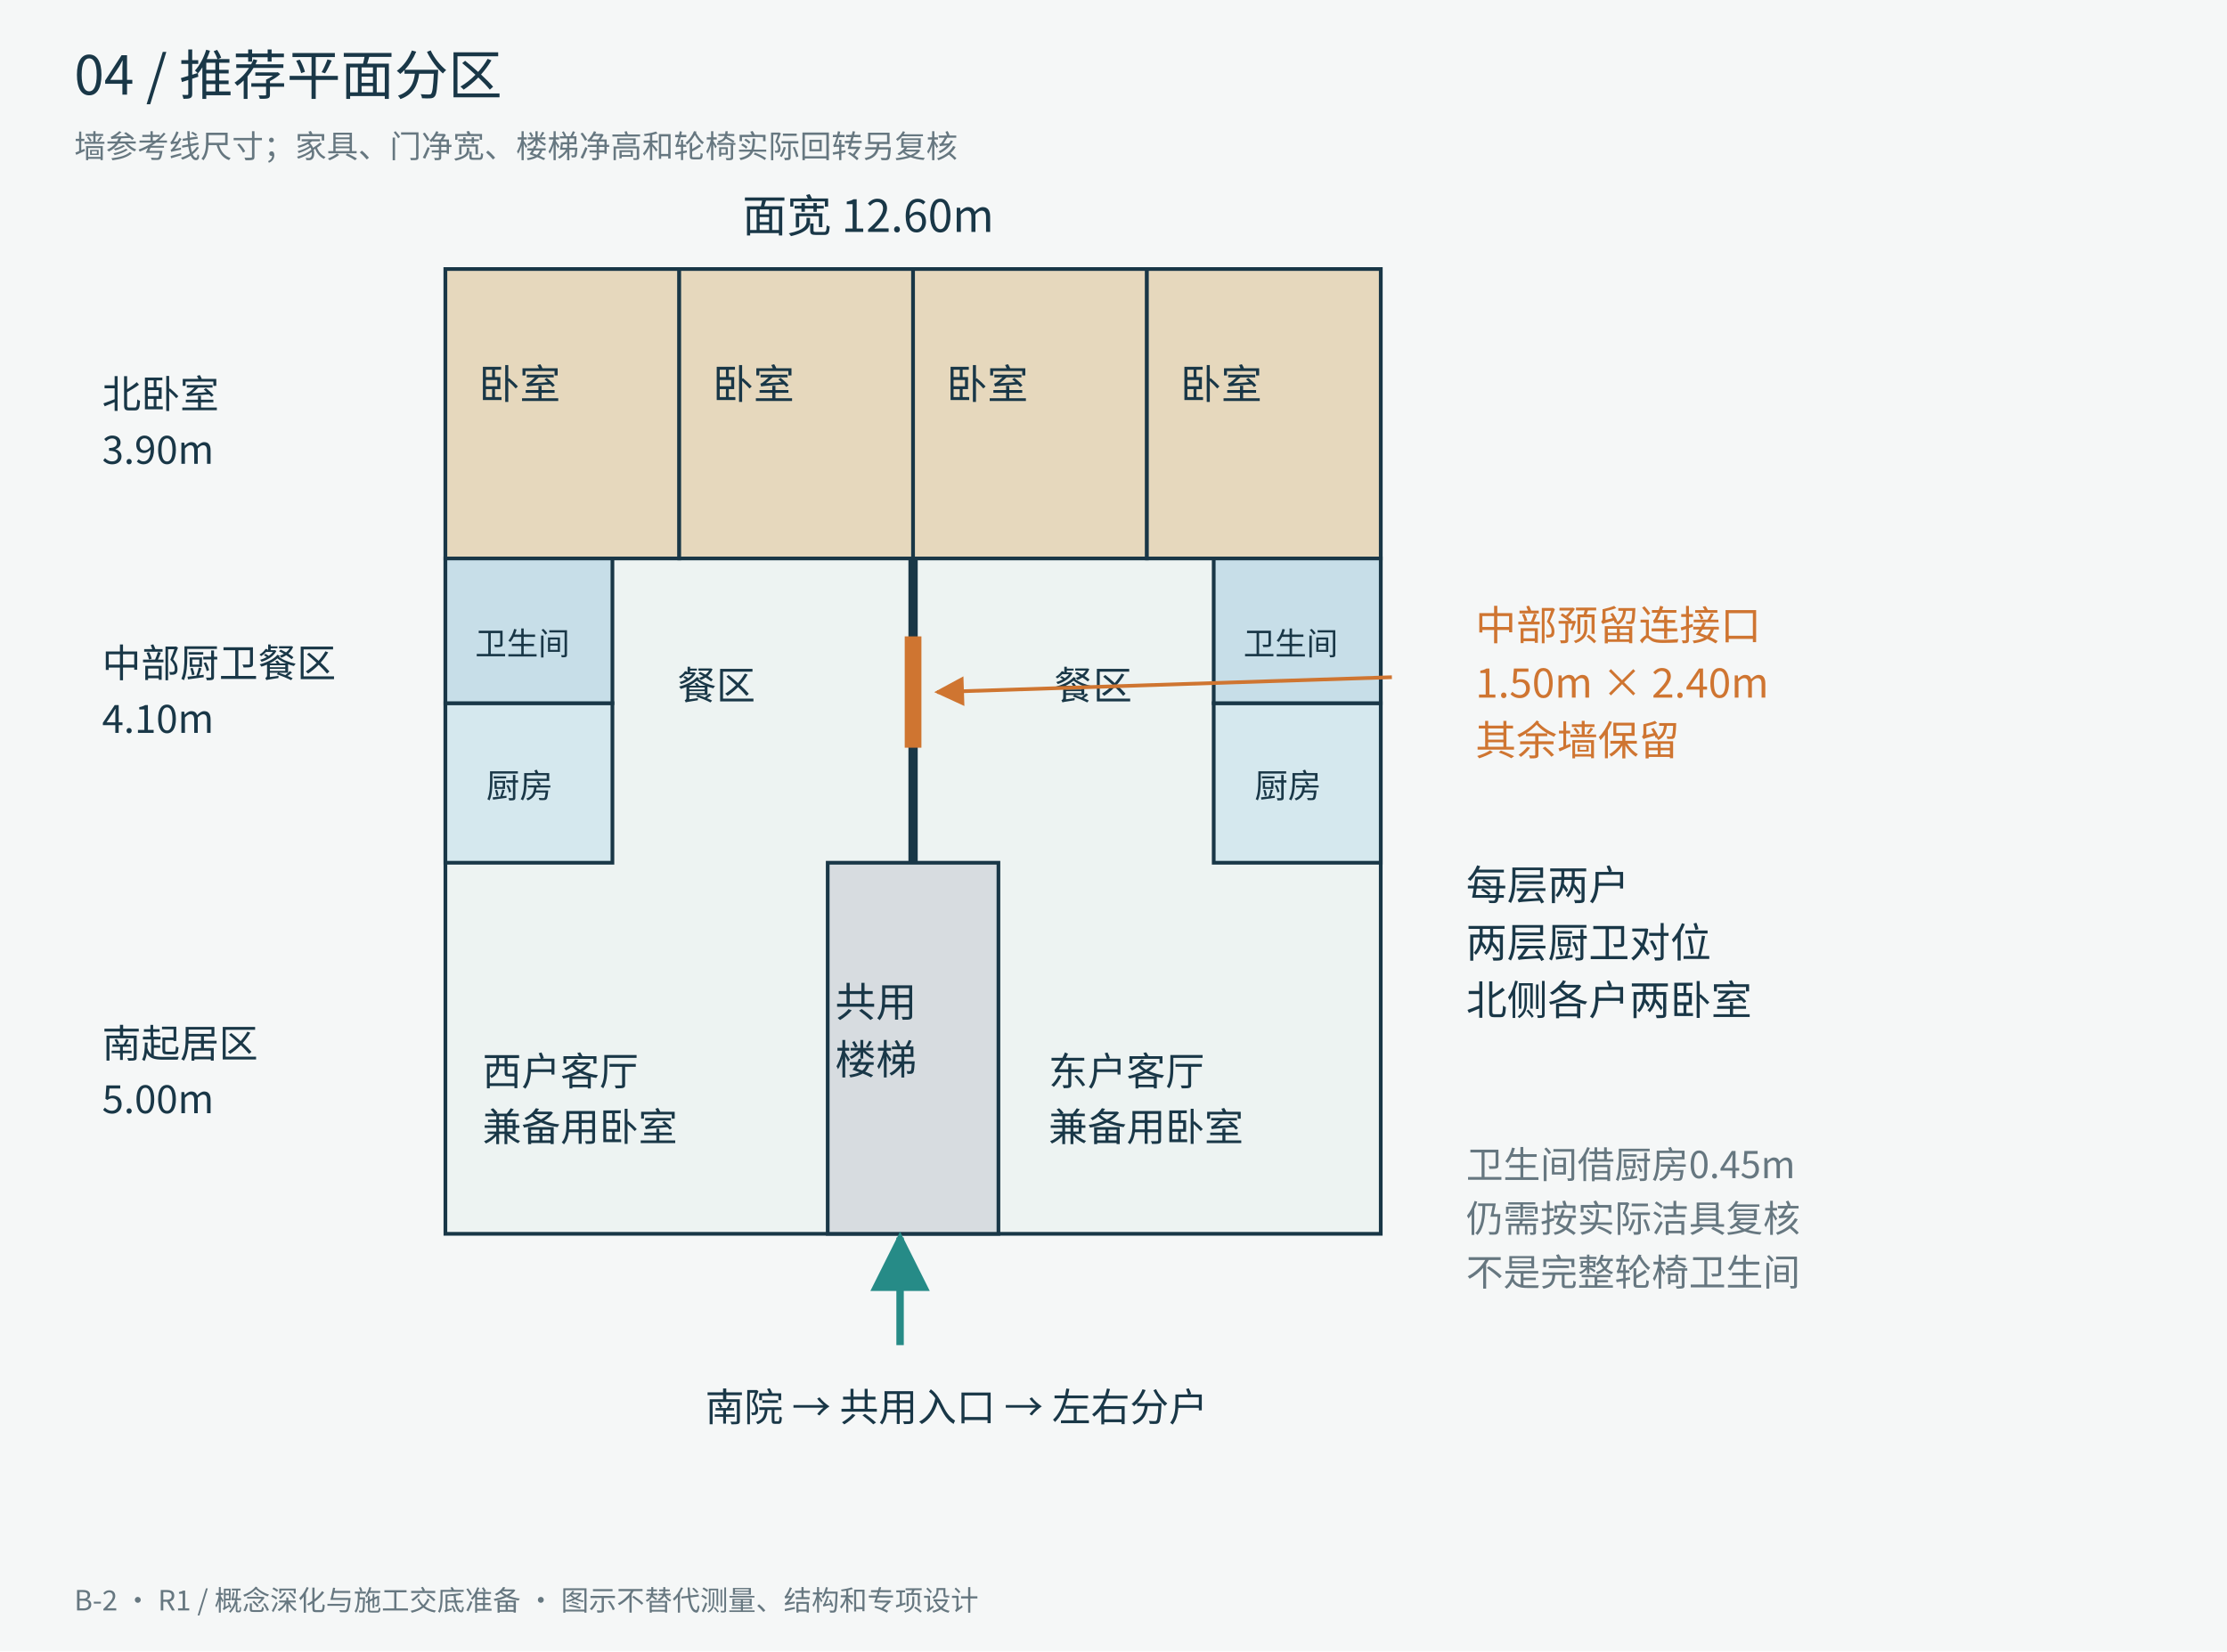
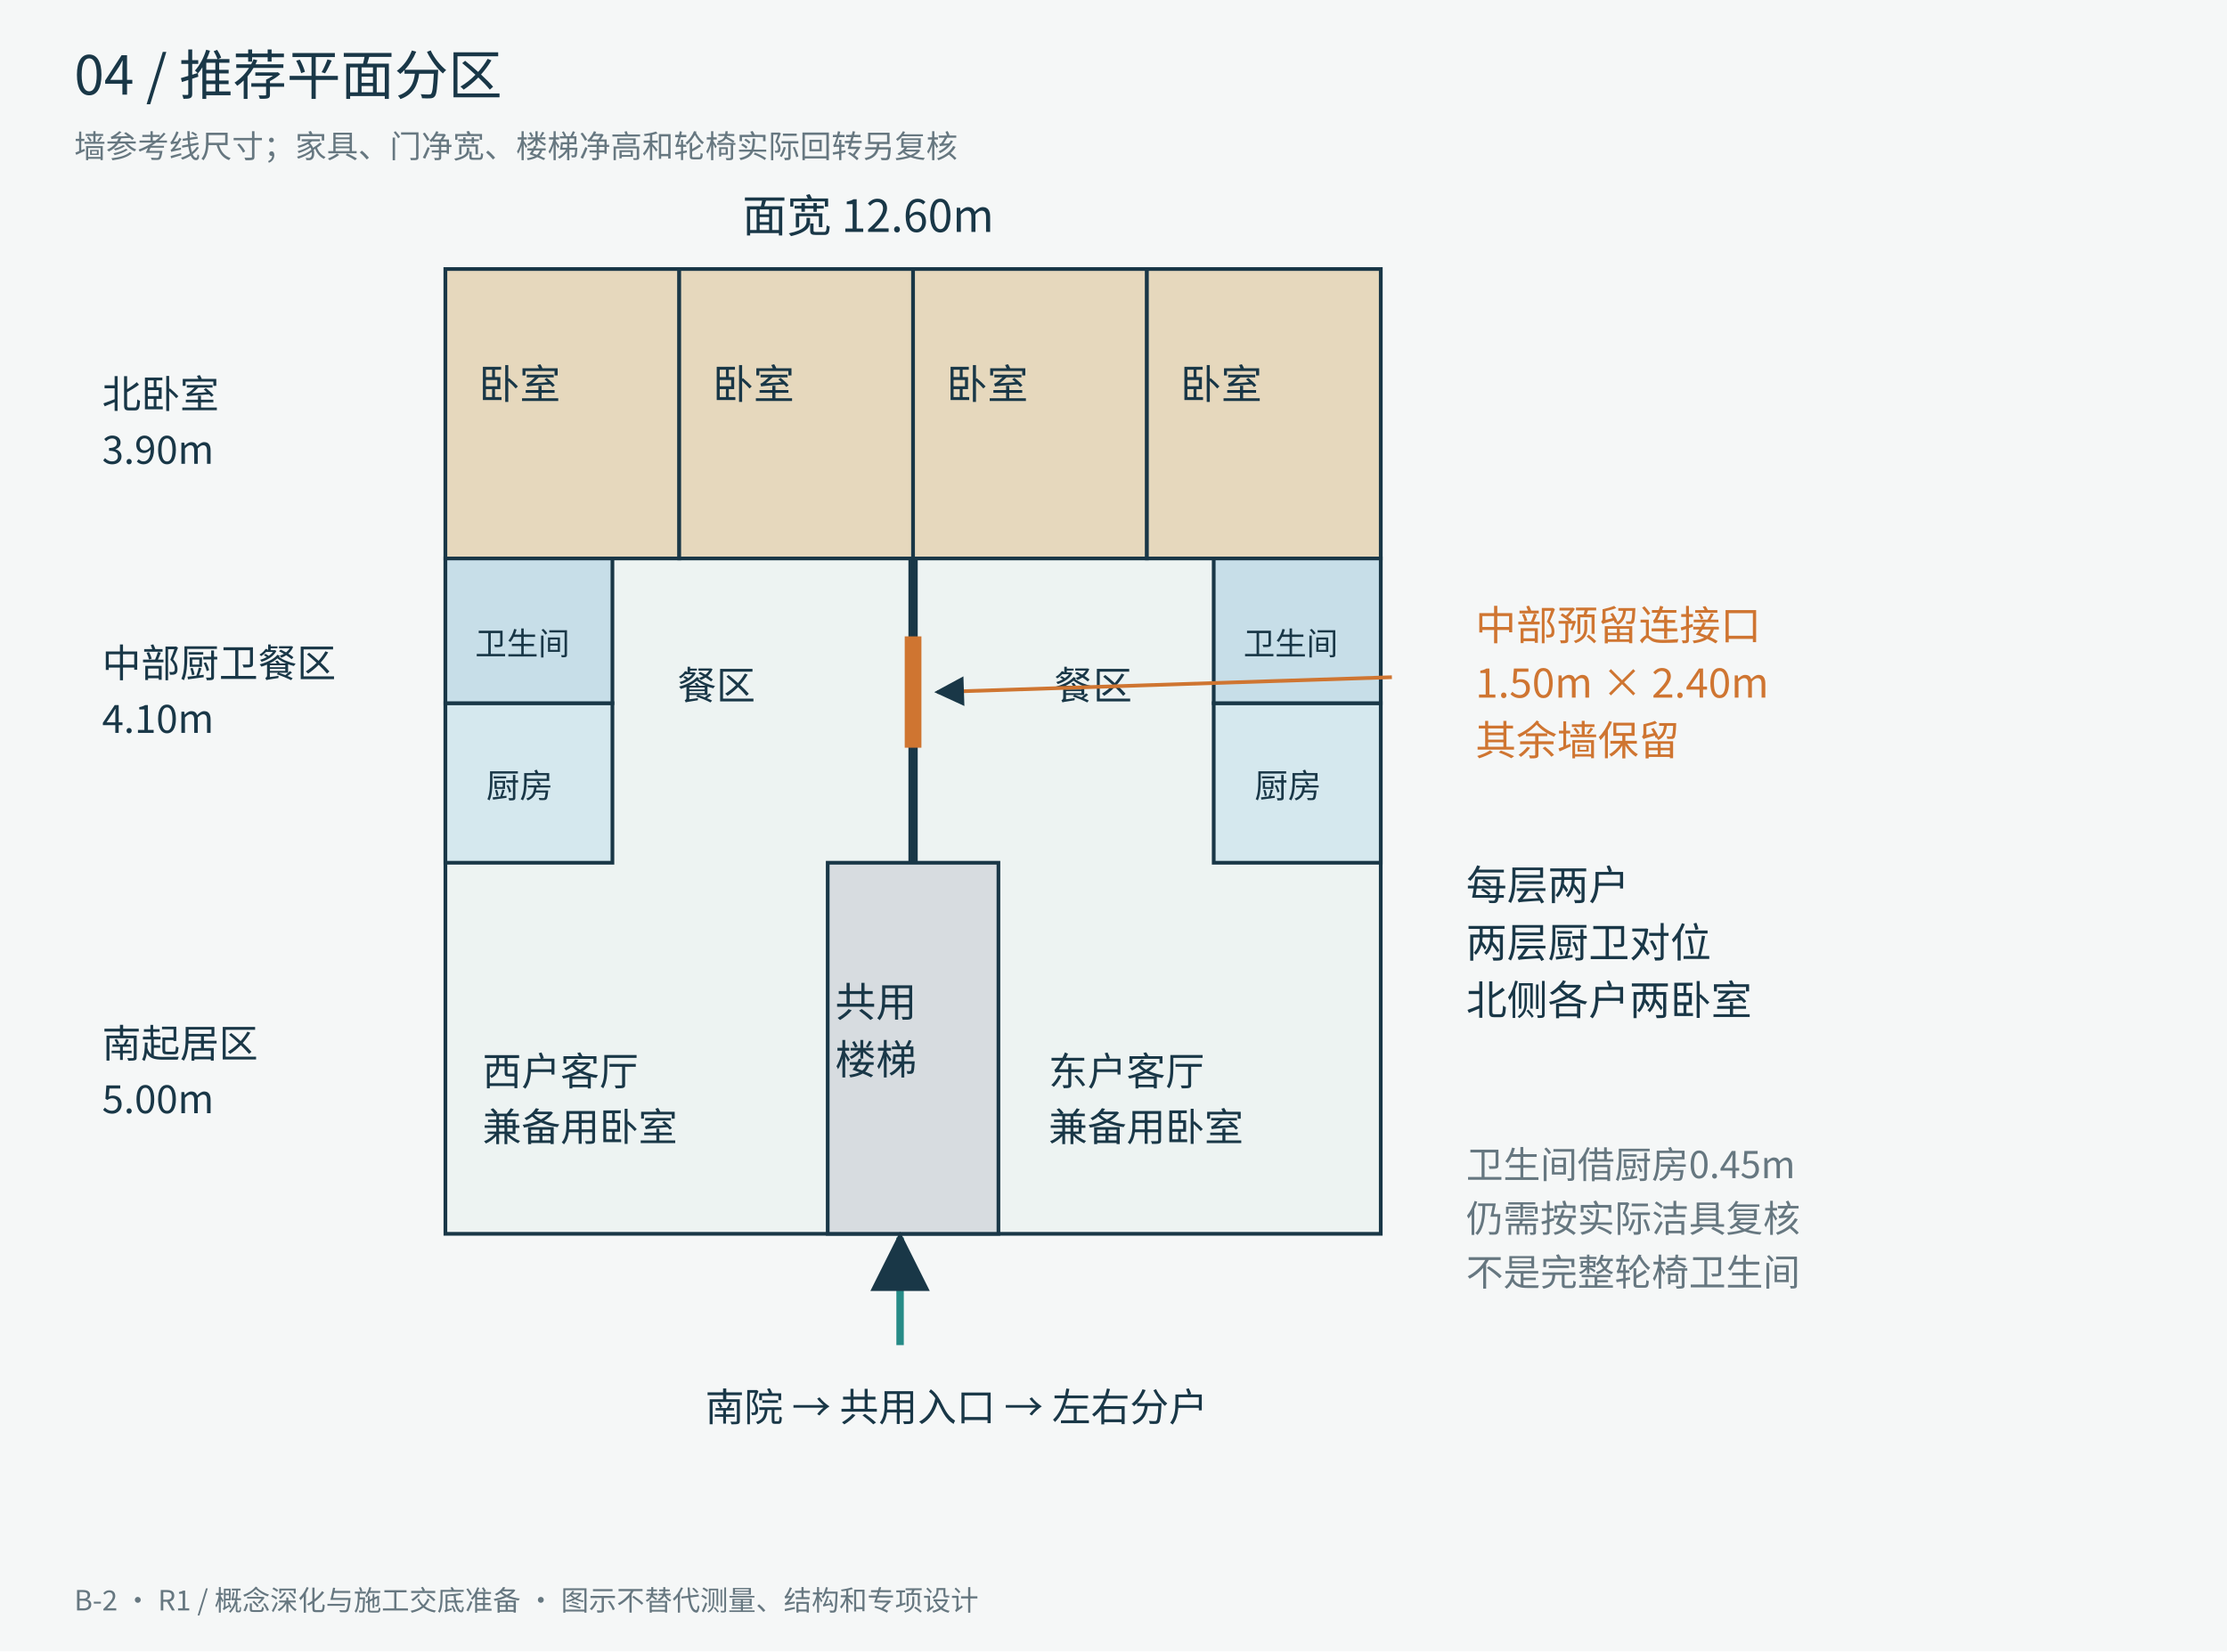
<svg xmlns="http://www.w3.org/2000/svg" width="1200" height="890" viewBox="0 0 1200 890">
  <defs>
    <marker id="arrow" viewBox="0 0 10 10" refX="9" refY="5" markerWidth="8" markerHeight="8" orient="auto-start-reverse">
-       <path d="M0 0L10 5L0 10Z" fill="context-stroke" />
+       <path d="M0 0L10 5L0 10Z" fill="#193747" />
    </marker>
  </defs>
  <rect width="1200" height="890" fill="#f5f7f7" />
  <style>text{font-family:"Noto Sans CJK SC","Microsoft YaHei",sans-serif;fill:#193747} .small{font-size:17px}</style>
  <text x="40" y="51" font-size="29" style="fill:#193747">04 / 推荐平面分区</text>
  <text x="40" y="85" font-size="17" style="fill:#667780">墙参考线尺寸；家具、门净宽、楼梯净高和轮椅实际回转另复核</text>
  <rect x="240" y="145" width="504.0" height="520" rx="0" fill="#edf3f2" stroke="#193747" stroke-width="2" />
  <rect x="240" y="145" width="126.0" height="156.0" rx="0" fill="#e6d8bd" stroke="#193747" stroke-width="2" />
  <text x="258.0" y="215" font-size="22" style="fill:#193747">卧室</text>
  <rect x="366.0" y="145" width="126.0" height="156.0" rx="0" fill="#e6d8bd" stroke="#193747" stroke-width="2" />
  <text x="384.0" y="215" font-size="22" style="fill:#193747">卧室</text>
  <rect x="492.0" y="145" width="126.0" height="156.0" rx="0" fill="#e6d8bd" stroke="#193747" stroke-width="2" />
  <text x="510.0" y="215" font-size="22" style="fill:#193747">卧室</text>
  <rect x="618.0" y="145" width="126.0" height="156.0" rx="0" fill="#e6d8bd" stroke="#193747" stroke-width="2" />
  <text x="636.0" y="215" font-size="22" style="fill:#193747">卧室</text>
  <rect x="240" y="379.0" width="90.0" height="86.0" rx="0" fill="#d5e8ee" stroke="#193747" stroke-width="2" />
  <rect x="240" y="301.0" width="90.0" height="78.0" rx="0" fill="#c7dee8" stroke="#193747" stroke-width="2" />
  <text x="256.0" y="353" font-size="17" style="fill:#193747">卫生间</text>
  <text x="262.0" y="430" font-size="18" style="fill:#193747">厨房</text>
  <rect x="654.0" y="379.0" width="90.0" height="86.0" rx="0" fill="#d5e8ee" stroke="#193747" stroke-width="2" />
  <rect x="654.0" y="301.0" width="90.0" height="78.0" rx="0" fill="#c7dee8" stroke="#193747" stroke-width="2" />
  <text x="670.0" y="353" font-size="17" style="fill:#193747">卫生间</text>
  <text x="676.0" y="430" font-size="18" style="fill:#193747">厨房</text>
  <rect x="446.0" y="465" width="92.0" height="200" rx="0" fill="#d7dce0" stroke="#193747" stroke-width="2" />
  <text x="260" y="585" font-size="21" style="fill:#193747">西户客厅</text>
  <text x="260" y="615" font-size="21" style="fill:#193747">兼备用卧室</text>
  <text x="565" y="585" font-size="21" style="fill:#193747">东户客厅</text>
  <text x="565" y="615" font-size="21" style="fill:#193747">兼备用卧室</text>
  <text x="450" y="548" font-size="22" style="fill:#193747">共用</text>
  <text x="450" y="579" font-size="22" style="fill:#193747">楼梯</text>
  <text x="365" y="377" font-size="21" style="fill:#193747">餐区</text>
  <text x="568" y="377" font-size="21" style="fill:#193747">餐区</text>
  <path d="M492.0 301.0L492.0 465" fill="none" stroke="#193747" stroke-width="5" />
  <path d="M492.0 343.0L492.0 403.0" fill="none" stroke="#cf7531" stroke-width="9" />
  <text x="795" y="345" font-size="22" style="fill:#cf7531">中部预留连接口</text>
  <text x="795" y="376" font-size="22" style="fill:#cf7531">1.50m × 2.40m</text>
  <text x="795" y="407" font-size="22" style="fill:#cf7531">其余墙保留</text>
  <path d="M750 365L505 373" fill="none" stroke="#cf7531" stroke-width="2" marker-end="url(#arrow)" />
  <text x="55" y="220" font-size="21" style="fill:#193747">北卧室</text>
  <text x="55" y="250" font-size="21" style="fill:#193747">3.90m</text>
  <text x="55" y="365" font-size="21" style="fill:#193747">中部厨卫餐区</text>
  <text x="55" y="395" font-size="21" style="fill:#193747">4.10m</text>
  <text x="55" y="570" font-size="21" style="fill:#193747">南起居区</text>
  <text x="55" y="600" font-size="21" style="fill:#193747">5.00m</text>
  <text x="400" y="125" font-size="24" style="fill:#193747">面宽 12.60m</text>
  <path d="M485 725L485 667" fill="none" stroke="#268b87" stroke-width="4" marker-end="url(#arrow)" />
  <text x="380" y="766" font-size="21" style="fill:#193747">南院 → 共用入口 → 左右分户</text>
  <text x="790" y="485" font-size="22" style="fill:#193747">每层两户</text>
  <text x="790" y="516" font-size="22" style="fill:#193747">两层厨卫对位</text>
  <text x="790" y="547" font-size="22" style="fill:#193747">北侧各户两卧室</text>
  <text x="790" y="635" font-size="20" style="fill:#667780">卫生间借厨房0.45m</text>
  <text x="790" y="664" font-size="20" style="fill:#667780">仍需按实际洁具复核</text>
  <text x="790" y="693" font-size="20" style="fill:#667780">不是完整轮椅卫生间</text>
  <text x="40" y="868" font-size="15" style="fill:#667780">B-2 · R1 / 概念深化与施工交底准备 · 图示不替代测量、结构和专项设计</text>
</svg>
